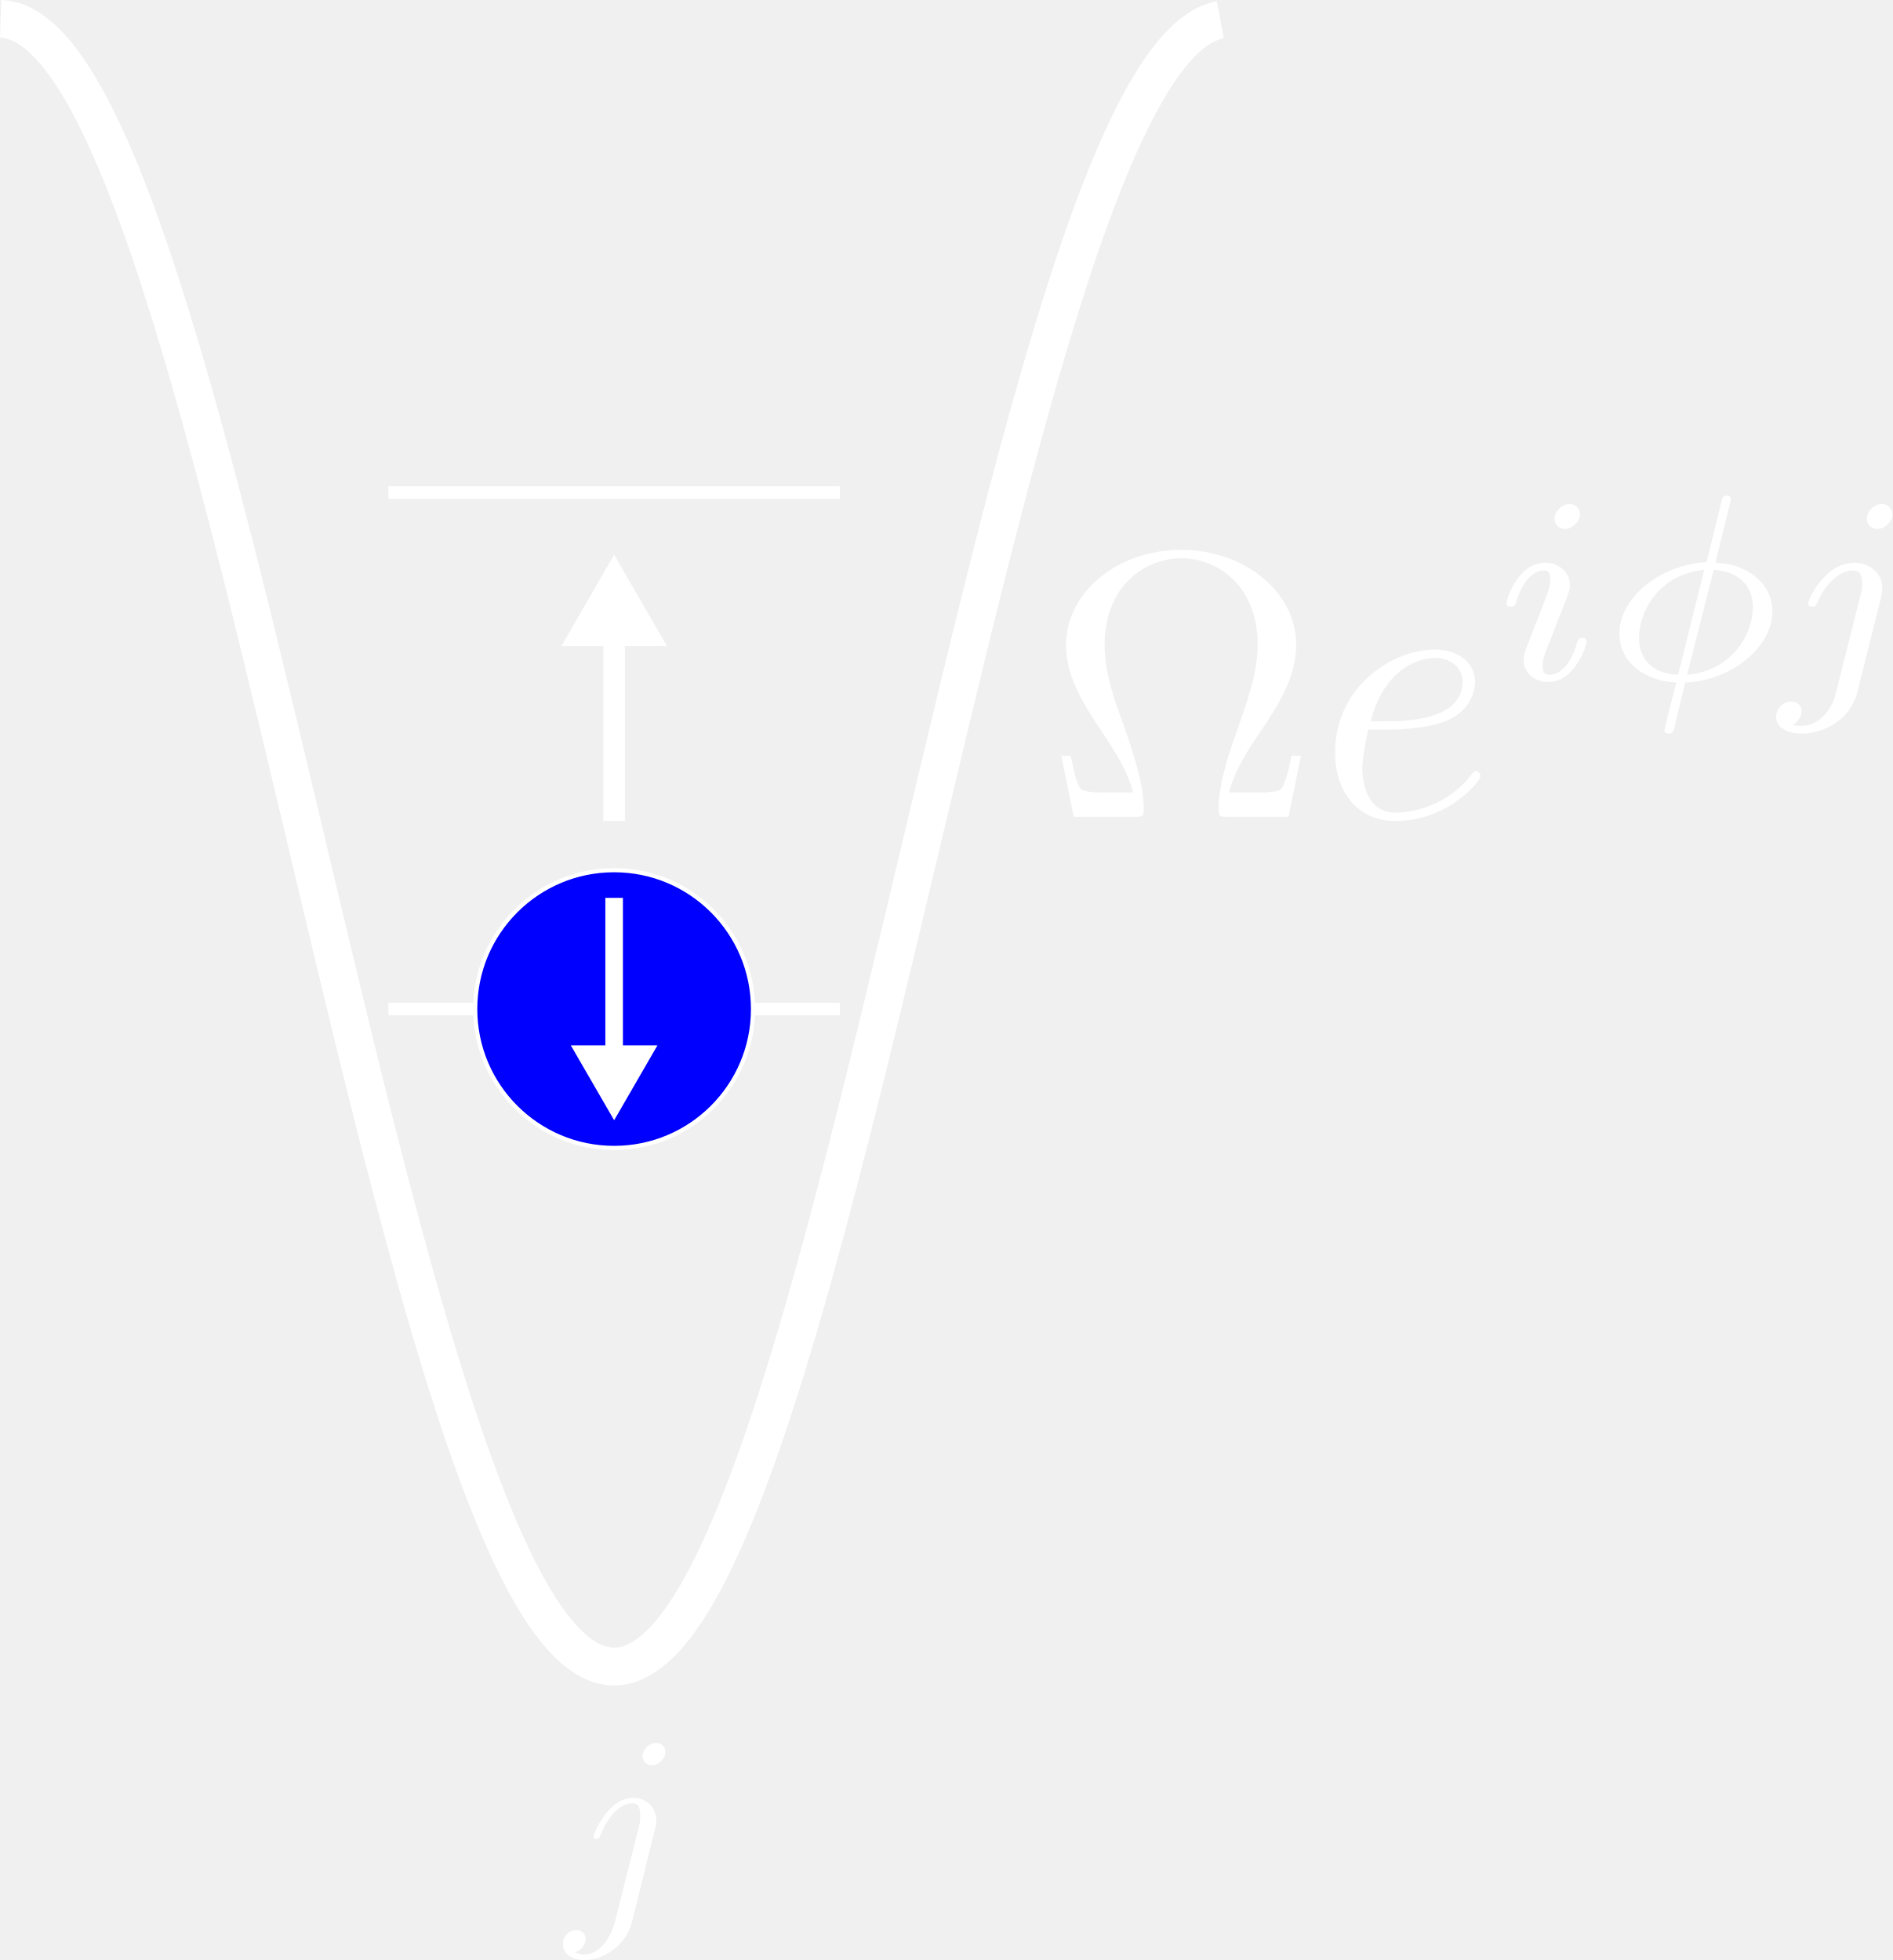
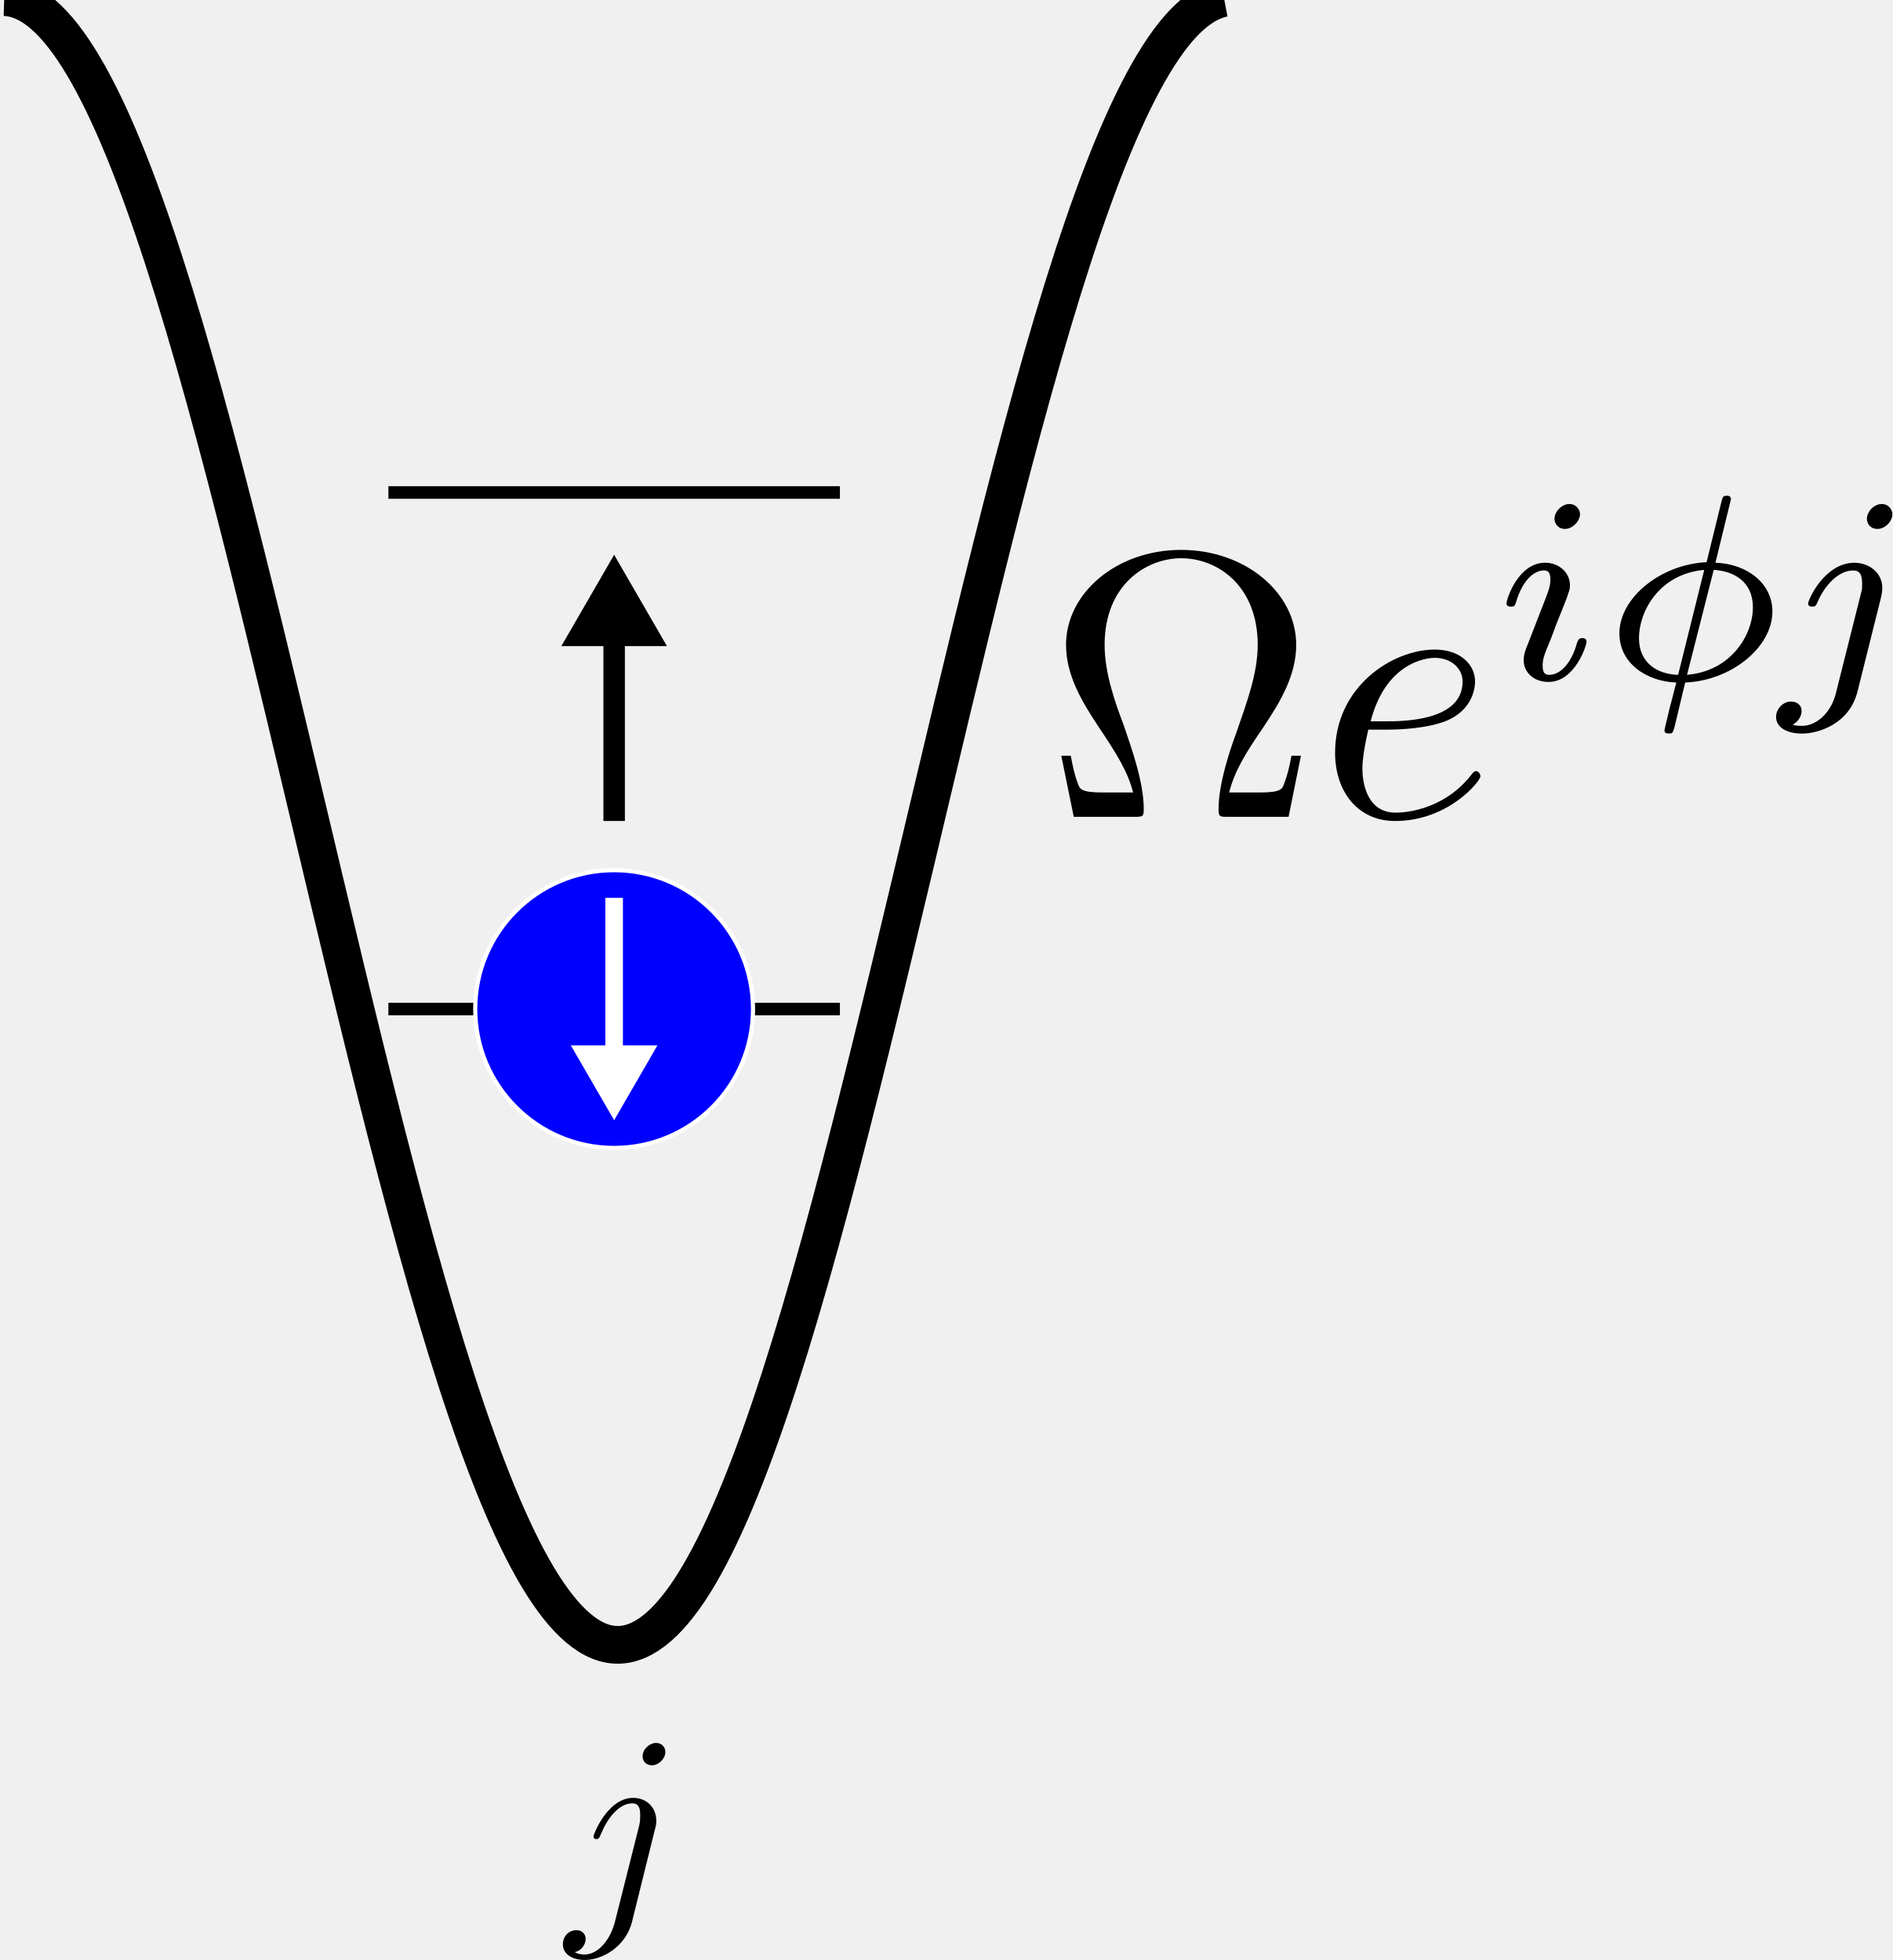
<svg xmlns="http://www.w3.org/2000/svg" width="49.842mm" height="51.634mm" viewBox="0 0 49.842 51.634" version="1.1" id="svg78367">
  <defs id="defs78364">
    <marker style="overflow:visible" id="TriangleOutM" refX="0" refY="0" orient="auto">
      <path transform="scale(0.4)" style="fill:context-stroke;fill-rule:evenodd;stroke:context-stroke;stroke-width:1pt" d="M 5.77,0 -2.88,5 V -5 Z" id="path104778" />
    </marker>
  </defs>
  <g id="layer1" transform="translate(-62.70532,-99.19642)">
    <g transform="translate(-731.9823,134.5947)" id="g786420" style="display:inline">
-       <path style="display:inline;fill:none;stroke:#ffffff;stroke-width:0.331;stroke-linecap:butt;stroke-linejoin:miter;stroke-miterlimit:4;stroke-dasharray:none;stroke-opacity:1" d="m 804.917,-8.816 h 11.892" id="path786274" />
-       <path style="display:inline;fill:none;stroke:#ffffff;stroke-width:0.331;stroke-linecap:butt;stroke-linejoin:miter;stroke-miterlimit:4;stroke-dasharray:none;stroke-opacity:1" d="m 804.917,-22.424 h 11.892" id="path786282" />
+       <path style="display:inline;fill:none;stroke:#000000;stroke-width:0.331;stroke-linecap:butt;stroke-linejoin:miter;stroke-miterlimit:4;stroke-dasharray:none;stroke-opacity:1" d="m 804.917,-8.816 h 11.892" id="path786274" />
+       <path style="display:inline;fill:none;stroke:#000000;stroke-width:0.331;stroke-linecap:butt;stroke-linejoin:miter;stroke-miterlimit:4;stroke-dasharray:none;stroke-opacity:1" d="m 804.917,-22.424 h 11.892" id="path786282" />
      <path id="path786284" style="display:inline;fill:#ffffff;stroke:#000000;stroke-width:0.993;stroke-miterlimit:4;stroke-dasharray:none" d="m 826.829,-34.881 c 0,0 0,0 0,0" />
-       <path id="path786714" style="display:inline;fill:none;stroke:#ffffff;stroke-width:0.993;stroke-miterlimit:4;stroke-dasharray:none" d="m 794.704,-34.902 c 0.341,0.011 0.683,0.164 1.024,0.458 0.709,0.61 1.418,1.833 2.127,3.564 0.71,1.733 1.418,3.97 2.127,6.531 0.709,2.56 1.418,5.441 2.127,8.403 0.709,2.959 1.418,5.999 2.127,8.863 0.71,2.864 1.418,5.55 2.127,7.835 0.709,2.287 1.418,4.171 2.127,5.497 0.709,1.326 1.418,2.09 2.127,2.232 0.709,0.142 1.418,-0.34 2.127,-1.404 0.709,-1.064 1.418,-2.714 2.127,-4.806 0.709,-2.092 1.418,-4.631 2.127,-7.403 0.709,-2.769 1.418,-5.773 2.127,-8.754 0.709,-2.984 1.418,-5.946 2.127,-8.64 0.71,-2.694 1.418,-5.121 2.127,-7.074 0.709,-1.956 1.418,-3.435 2.127,-4.324 0.441,-0.551 0.881,-0.871 1.322,-0.955" />
+       <path id="path786714" style="display:inline;fill:none;stroke:#000000;stroke-width:0.993;stroke-miterlimit:4;stroke-dasharray:none" d="m 794.8,-35.474 c 0.341,0.011 0.683,0.164 1.024,0.458 0.709,0.61 1.418,1.833 2.127,3.564 0.71,1.733 1.418,3.97 2.127,6.531 0.709,2.56 1.418,5.441 2.127,8.403 0.709,2.959 1.418,5.999 2.127,8.863 0.71,2.864 1.418,5.55 2.127,7.835 0.709,2.287 1.418,4.171 2.127,5.497 0.709,1.326 1.418,2.09 2.127,2.232 0.709,0.142 1.418,-0.34 2.127,-1.404 0.709,-1.064 1.418,-2.714 2.127,-4.806 0.709,-2.092 1.418,-4.631 2.127,-7.403 0.709,-2.769 1.418,-5.773 2.127,-8.754 0.709,-2.984 1.418,-5.946 2.127,-8.64 0.71,-2.694 1.418,-5.121 2.127,-7.074 0.709,-1.956 1.418,-3.435 2.127,-4.324 0.441,-0.551 0.881,-0.871 1.322,-0.955" />
      <g id="g786290" transform="matrix(-0.6618997,0,0,-0.6618997,858.6488,173.7182)" style="display:inline;fill:#0000ff;stroke:#ffffff">
        <circle style="fill:#0000ff;stroke:#ffffff;stroke-width:0.165" id="circle786286" cx="72.196" cy="275.773" r="5.527" />
        <g id="path786288" style="fill:#ffffff">
          <path style="color:#000000;fill:#ffffff;stroke:none;stroke-width:0.7;-inkscape-stroke:none" d="m 72.196,280.199 v -6.864" id="path643936" />
          <path style="color:#000000;fill:#ffffff;stroke:none;-inkscape-stroke:none" d="m 71.846,273.336 v 6.863 h 0.699 v -6.863 z" id="path643938" />
          <g id="g643923" style="fill:#ffffff">
            <g id="path643926" style="fill:#ffffff">
              <path style="color:#000000;fill:#ffffff;fill-rule:evenodd;stroke:none;stroke-width:0.28pt;-inkscape-stroke:none" d="m 72.196,271.72 1.4,2.422 h -2.8 z" id="path643930" />
              <path style="color:#000000;fill:#ffffff;fill-rule:evenodd;stroke:none;-inkscape-stroke:none" d="m 72.195,271.348 -0.162,0.279 -1.561,2.701 h 3.447 z m 0,0.746 1.076,1.861 h -2.152 z" id="path643932" />
            </g>
          </g>
        </g>
      </g>
-       <g id="use786336" style="fill:#ffffff;fill-opacity:1" transform="matrix(0.6618997,0,0,0.6618997,809.5956,14.88074)">
-         <path style="stroke:none;fill:#ffffff" d="m 3.953,-6.234 c 0,-0.188 -0.141,-0.359 -0.375,-0.359 -0.234,0 -0.531,0.234 -0.531,0.531 0,0.203 0.141,0.359 0.375,0.359 0.266,0 0.531,-0.266 0.531,-0.531 z m -2,6.734 c -0.188,0.75 -0.672,1.328 -1.219,1.328 -0.062,0 -0.219,0 -0.391,-0.094 0.297,-0.062 0.438,-0.328 0.438,-0.531 0,-0.156 -0.109,-0.344 -0.375,-0.344 -0.25,0 -0.531,0.203 -0.531,0.562 0,0.406 0.391,0.625 0.875,0.625 0.703,0 1.625,-0.531 1.875,-1.516 L 3.531,-3.125 c 0.062,-0.188 0.062,-0.328 0.062,-0.359 0,-0.578 -0.422,-0.922 -0.922,-0.922 -1.016,0 -1.578,1.453 -1.578,1.531 0,0.109 0.094,0.109 0.109,0.109 0.094,0 0.109,-0.016 0.188,-0.203 0.25,-0.609 0.703,-1.219 1.25,-1.219 0.141,0 0.312,0.047 0.312,0.453 0,0.234 -0.016,0.344 -0.062,0.516 z m 0,0" id="path79270" />
+       <g id="use786336" style="fill:#000000;fill-opacity:1" transform="matrix(0.6618997,0,0,0.6618997,809.5956,14.88074)">
+         <path style="stroke:none;fill:#000000" d="m 3.953,-6.234 c 0,-0.188 -0.141,-0.359 -0.375,-0.359 -0.234,0 -0.531,0.234 -0.531,0.531 0,0.203 0.141,0.359 0.375,0.359 0.266,0 0.531,-0.266 0.531,-0.531 z m -2,6.734 c -0.188,0.75 -0.672,1.328 -1.219,1.328 -0.062,0 -0.219,0 -0.391,-0.094 0.297,-0.062 0.438,-0.328 0.438,-0.531 0,-0.156 -0.109,-0.344 -0.375,-0.344 -0.25,0 -0.531,0.203 -0.531,0.562 0,0.406 0.391,0.625 0.875,0.625 0.703,0 1.625,-0.531 1.875,-1.516 L 3.531,-3.125 c 0.062,-0.188 0.062,-0.328 0.062,-0.359 0,-0.578 -0.422,-0.922 -0.922,-0.922 -1.016,0 -1.578,1.453 -1.578,1.531 0,0.109 0.094,0.109 0.109,0.109 0.094,0 0.109,-0.016 0.188,-0.203 0.25,-0.609 0.703,-1.219 1.25,-1.219 0.141,0 0.312,0.047 0.312,0.453 0,0.234 -0.016,0.344 -0.062,0.516 z m 0,0" id="path79270" />
      </g>
-       <path style="fill:none;stroke:#ffffff;stroke-width:0.565;stroke-linecap:butt;stroke-linejoin:miter;stroke-miterlimit:4;stroke-dasharray:none;stroke-opacity:1;marker-end:url(#TriangleOutM)" d="M 810.863,-13.771 V -19.178" id="path786386" />
-       <path style="fill:#ffffff;fill-opacity:1;stroke:none" d="m 828.952,-15.49 h -0.25 c -0.047,0.25 -0.094,0.484 -0.188,0.719 -0.047,0.156 -0.078,0.25 -0.656,0.25 h -0.797 c 0.141,-0.562 0.438,-1.047 0.891,-1.703 0.469,-0.703 0.875,-1.391 0.875,-2.188 0,-1.375 -1.344,-2.5 -3.031,-2.5 -1.703,0 -3.031,1.141 -3.031,2.5 0,0.797 0.406,1.484 0.875,2.188 0.438,0.656 0.75,1.141 0.891,1.703 h -0.797 c -0.578,0 -0.609,-0.094 -0.656,-0.234 -0.094,-0.234 -0.141,-0.484 -0.188,-0.734 h -0.25 l 0.328,1.609 h 1.594 c 0.219,0 0.25,0 0.25,-0.203 0,-0.703 -0.312,-1.578 -0.531,-2.219 -0.219,-0.578 -0.5,-1.359 -0.5,-2.109 0,-1.594 1.109,-2.281 2.016,-2.281 0.953,0 2.016,0.719 2.016,2.281 0,0.75 -0.281,1.5 -0.562,2.312 -0.156,0.422 -0.469,1.328 -0.469,2.016 0,0.203 0.031,0.203 0.25,0.203 h 1.594 z m 0,0" id="path78630" />
-       <path style="fill:#ffffff;fill-opacity:1;stroke:none" d="m 831.257,-16.177 c 0.297,0 1.031,-0.031 1.531,-0.234 0.703,-0.297 0.75,-0.891 0.75,-1.031 0,-0.438 -0.375,-0.844 -1.062,-0.844 -1.109,0 -2.625,0.969 -2.625,2.719 0,1.016 0.594,1.797 1.578,1.797 1.422,0 2.25,-1.062 2.25,-1.172 0,-0.062 -0.047,-0.141 -0.109,-0.141 -0.062,0 -0.078,0.031 -0.141,0.109 -0.781,0.984 -1.875,0.984 -1.984,0.984 -0.781,0 -0.875,-0.844 -0.875,-1.156 0,-0.125 0.016,-0.422 0.156,-1.031 z m -0.469,-0.219 c 0.391,-1.516 1.422,-1.672 1.688,-1.672 0.453,0 0.734,0.297 0.734,0.625 0,1.047 -1.594,1.047 -2.016,1.047 z m 0,0" id="path78634" />
-       <path style="fill:#ffffff;fill-opacity:1;stroke:none" d="m 836.302,-21.855 c 0,-0.109 -0.094,-0.266 -0.281,-0.266 -0.188,0 -0.391,0.188 -0.391,0.391 0,0.109 0.078,0.266 0.281,0.266 0.188,0 0.391,-0.203 0.391,-0.391 z m -1.422,3.547 c -0.031,0.094 -0.062,0.172 -0.062,0.297 0,0.328 0.266,0.578 0.656,0.578 0.688,0 1,-0.953 1,-1.062 0,-0.094 -0.094,-0.094 -0.109,-0.094 -0.094,0 -0.109,0.047 -0.141,0.125 -0.156,0.562 -0.453,0.844 -0.734,0.844 -0.141,0 -0.172,-0.094 -0.172,-0.25 0,-0.156 0.047,-0.281 0.109,-0.438 0.078,-0.188 0.156,-0.375 0.219,-0.562 0.062,-0.172 0.328,-0.797 0.344,-0.891 0.031,-0.062 0.047,-0.141 0.047,-0.219 0,-0.328 -0.281,-0.594 -0.656,-0.594 -0.703,0 -1.016,0.953 -1.016,1.078 0,0.078 0.094,0.078 0.125,0.078 0.094,0 0.094,-0.031 0.125,-0.109 0.172,-0.594 0.484,-0.844 0.734,-0.844 0.109,0 0.172,0.047 0.172,0.234 0,0.172 -0.031,0.266 -0.203,0.703 z m 0,0" id="path78638" />
-       <path style="fill:#ffffff;fill-opacity:1;stroke:none" d="m 840.277,-22.245 c 0,-0.094 -0.078,-0.094 -0.109,-0.094 -0.109,0 -0.109,0.047 -0.141,0.156 l -0.391,1.594 c -1.234,0.062 -2.297,0.953 -2.297,1.875 0,0.797 0.719,1.266 1.5,1.297 -0.062,0.219 -0.109,0.438 -0.172,0.656 -0.078,0.328 -0.141,0.578 -0.141,0.609 0,0.078 0.094,0.078 0.109,0.078 0.109,0 0.109,-0.016 0.156,-0.172 l 0.281,-1.172 c 1.203,-0.047 2.297,-0.922 2.297,-1.875 0,-0.719 -0.641,-1.25 -1.5,-1.281 z m -1.391,4.625 c -0.547,-0.016 -1.031,-0.312 -1.031,-0.969 0,-0.703 0.531,-1.688 1.719,-1.797 z m 0.938,-2.766 c 0.531,0.031 1.031,0.312 1.031,0.984 0,0.75 -0.594,1.688 -1.734,1.781 z m 0,0" id="path78642" />
-       <path style="fill:#ffffff;fill-opacity:1;stroke:none" d="m 844.529,-21.855 c 0,-0.109 -0.094,-0.266 -0.281,-0.266 -0.203,0 -0.391,0.203 -0.391,0.391 0,0.109 0.078,0.266 0.281,0.266 0.188,0 0.391,-0.188 0.391,-0.391 z m -1.484,4.703 c -0.109,0.484 -0.484,0.875 -0.891,0.875 -0.094,0 -0.172,0 -0.25,-0.031 0.172,-0.094 0.234,-0.25 0.234,-0.359 0,-0.172 -0.141,-0.25 -0.281,-0.25 -0.203,0 -0.391,0.188 -0.391,0.406 0,0.266 0.266,0.438 0.688,0.438 0.422,0 1.234,-0.25 1.453,-1.094 l 0.625,-2.5 c 0.016,-0.078 0.031,-0.141 0.031,-0.25 0,-0.375 -0.328,-0.656 -0.734,-0.656 -0.781,0 -1.219,0.969 -1.219,1.078 0,0.078 0.094,0.078 0.109,0.078 0.078,0 0.094,-0.016 0.141,-0.125 0.172,-0.406 0.531,-0.828 0.938,-0.828 0.172,0 0.234,0.109 0.234,0.344 0,0.078 0,0.172 -0.016,0.203 z m 0,0" id="path78646" />
+       <path style="fill:none;stroke:#000000;stroke-width:0.565;stroke-linecap:butt;stroke-linejoin:miter;stroke-miterlimit:4;stroke-dasharray:none;stroke-opacity:1;marker-end:url(#TriangleOutM)" d="M 810.863,-13.771 V -19.178" id="path786386" />
+       <path style="fill:#000000;fill-opacity:1;stroke:none" d="m 828.952,-15.49 h -0.25 c -0.047,0.25 -0.094,0.484 -0.188,0.719 -0.047,0.156 -0.078,0.25 -0.656,0.25 h -0.797 c 0.141,-0.562 0.438,-1.047 0.891,-1.703 0.469,-0.703 0.875,-1.391 0.875,-2.188 0,-1.375 -1.344,-2.5 -3.031,-2.5 -1.703,0 -3.031,1.141 -3.031,2.5 0,0.797 0.406,1.484 0.875,2.188 0.438,0.656 0.75,1.141 0.891,1.703 h -0.797 c -0.578,0 -0.609,-0.094 -0.656,-0.234 -0.094,-0.234 -0.141,-0.484 -0.188,-0.734 h -0.25 l 0.328,1.609 h 1.594 c 0.219,0 0.25,0 0.25,-0.203 0,-0.703 -0.312,-1.578 -0.531,-2.219 -0.219,-0.578 -0.5,-1.359 -0.5,-2.109 0,-1.594 1.109,-2.281 2.016,-2.281 0.953,0 2.016,0.719 2.016,2.281 0,0.75 -0.281,1.5 -0.562,2.312 -0.156,0.422 -0.469,1.328 -0.469,2.016 0,0.203 0.031,0.203 0.25,0.203 h 1.594 z m 0,0" id="path78630" />
+       <path style="fill:#000000;fill-opacity:1;stroke:none" d="m 831.257,-16.177 c 0.297,0 1.031,-0.031 1.531,-0.234 0.703,-0.297 0.75,-0.891 0.75,-1.031 0,-0.438 -0.375,-0.844 -1.062,-0.844 -1.109,0 -2.625,0.969 -2.625,2.719 0,1.016 0.594,1.797 1.578,1.797 1.422,0 2.25,-1.062 2.25,-1.172 0,-0.062 -0.047,-0.141 -0.109,-0.141 -0.062,0 -0.078,0.031 -0.141,0.109 -0.781,0.984 -1.875,0.984 -1.984,0.984 -0.781,0 -0.875,-0.844 -0.875,-1.156 0,-0.125 0.016,-0.422 0.156,-1.031 z m -0.469,-0.219 c 0.391,-1.516 1.422,-1.672 1.688,-1.672 0.453,0 0.734,0.297 0.734,0.625 0,1.047 -1.594,1.047 -2.016,1.047 z m 0,0" id="path78634" />
+       <path style="fill:#000000;fill-opacity:1;stroke:none" d="m 836.302,-21.855 c 0,-0.109 -0.094,-0.266 -0.281,-0.266 -0.188,0 -0.391,0.188 -0.391,0.391 0,0.109 0.078,0.266 0.281,0.266 0.188,0 0.391,-0.203 0.391,-0.391 z m -1.422,3.547 c -0.031,0.094 -0.062,0.172 -0.062,0.297 0,0.328 0.266,0.578 0.656,0.578 0.688,0 1,-0.953 1,-1.062 0,-0.094 -0.094,-0.094 -0.109,-0.094 -0.094,0 -0.109,0.047 -0.141,0.125 -0.156,0.562 -0.453,0.844 -0.734,0.844 -0.141,0 -0.172,-0.094 -0.172,-0.25 0,-0.156 0.047,-0.281 0.109,-0.438 0.078,-0.188 0.156,-0.375 0.219,-0.562 0.062,-0.172 0.328,-0.797 0.344,-0.891 0.031,-0.062 0.047,-0.141 0.047,-0.219 0,-0.328 -0.281,-0.594 -0.656,-0.594 -0.703,0 -1.016,0.953 -1.016,1.078 0,0.078 0.094,0.078 0.125,0.078 0.094,0 0.094,-0.031 0.125,-0.109 0.172,-0.594 0.484,-0.844 0.734,-0.844 0.109,0 0.172,0.047 0.172,0.234 0,0.172 -0.031,0.266 -0.203,0.703 z m 0,0" id="path78638" />
+       <path style="fill:#000000;fill-opacity:1;stroke:none" d="m 840.277,-22.245 c 0,-0.094 -0.078,-0.094 -0.109,-0.094 -0.109,0 -0.109,0.047 -0.141,0.156 l -0.391,1.594 c -1.234,0.062 -2.297,0.953 -2.297,1.875 0,0.797 0.719,1.266 1.5,1.297 -0.062,0.219 -0.109,0.438 -0.172,0.656 -0.078,0.328 -0.141,0.578 -0.141,0.609 0,0.078 0.094,0.078 0.109,0.078 0.109,0 0.109,-0.016 0.156,-0.172 l 0.281,-1.172 c 1.203,-0.047 2.297,-0.922 2.297,-1.875 0,-0.719 -0.641,-1.25 -1.5,-1.281 z m -1.391,4.625 c -0.547,-0.016 -1.031,-0.312 -1.031,-0.969 0,-0.703 0.531,-1.688 1.719,-1.797 z m 0.938,-2.766 c 0.531,0.031 1.031,0.312 1.031,0.984 0,0.75 -0.594,1.688 -1.734,1.781 z m 0,0" id="path78642" />
+       <path style="fill:#000000;fill-opacity:1;stroke:none" d="m 844.529,-21.855 c 0,-0.109 -0.094,-0.266 -0.281,-0.266 -0.203,0 -0.391,0.203 -0.391,0.391 0,0.109 0.078,0.266 0.281,0.266 0.188,0 0.391,-0.188 0.391,-0.391 z m -1.484,4.703 c -0.109,0.484 -0.484,0.875 -0.891,0.875 -0.094,0 -0.172,0 -0.25,-0.031 0.172,-0.094 0.234,-0.25 0.234,-0.359 0,-0.172 -0.141,-0.25 -0.281,-0.25 -0.203,0 -0.391,0.188 -0.391,0.406 0,0.266 0.266,0.438 0.688,0.438 0.422,0 1.234,-0.25 1.453,-1.094 l 0.625,-2.5 c 0.016,-0.078 0.031,-0.141 0.031,-0.25 0,-0.375 -0.328,-0.656 -0.734,-0.656 -0.781,0 -1.219,0.969 -1.219,1.078 0,0.078 0.094,0.078 0.109,0.078 0.078,0 0.094,-0.016 0.141,-0.125 0.172,-0.406 0.531,-0.828 0.938,-0.828 0.172,0 0.234,0.109 0.234,0.344 0,0.078 0,0.172 -0.016,0.203 z m 0,0" id="path78646" />
    </g>
  </g>
</svg>
